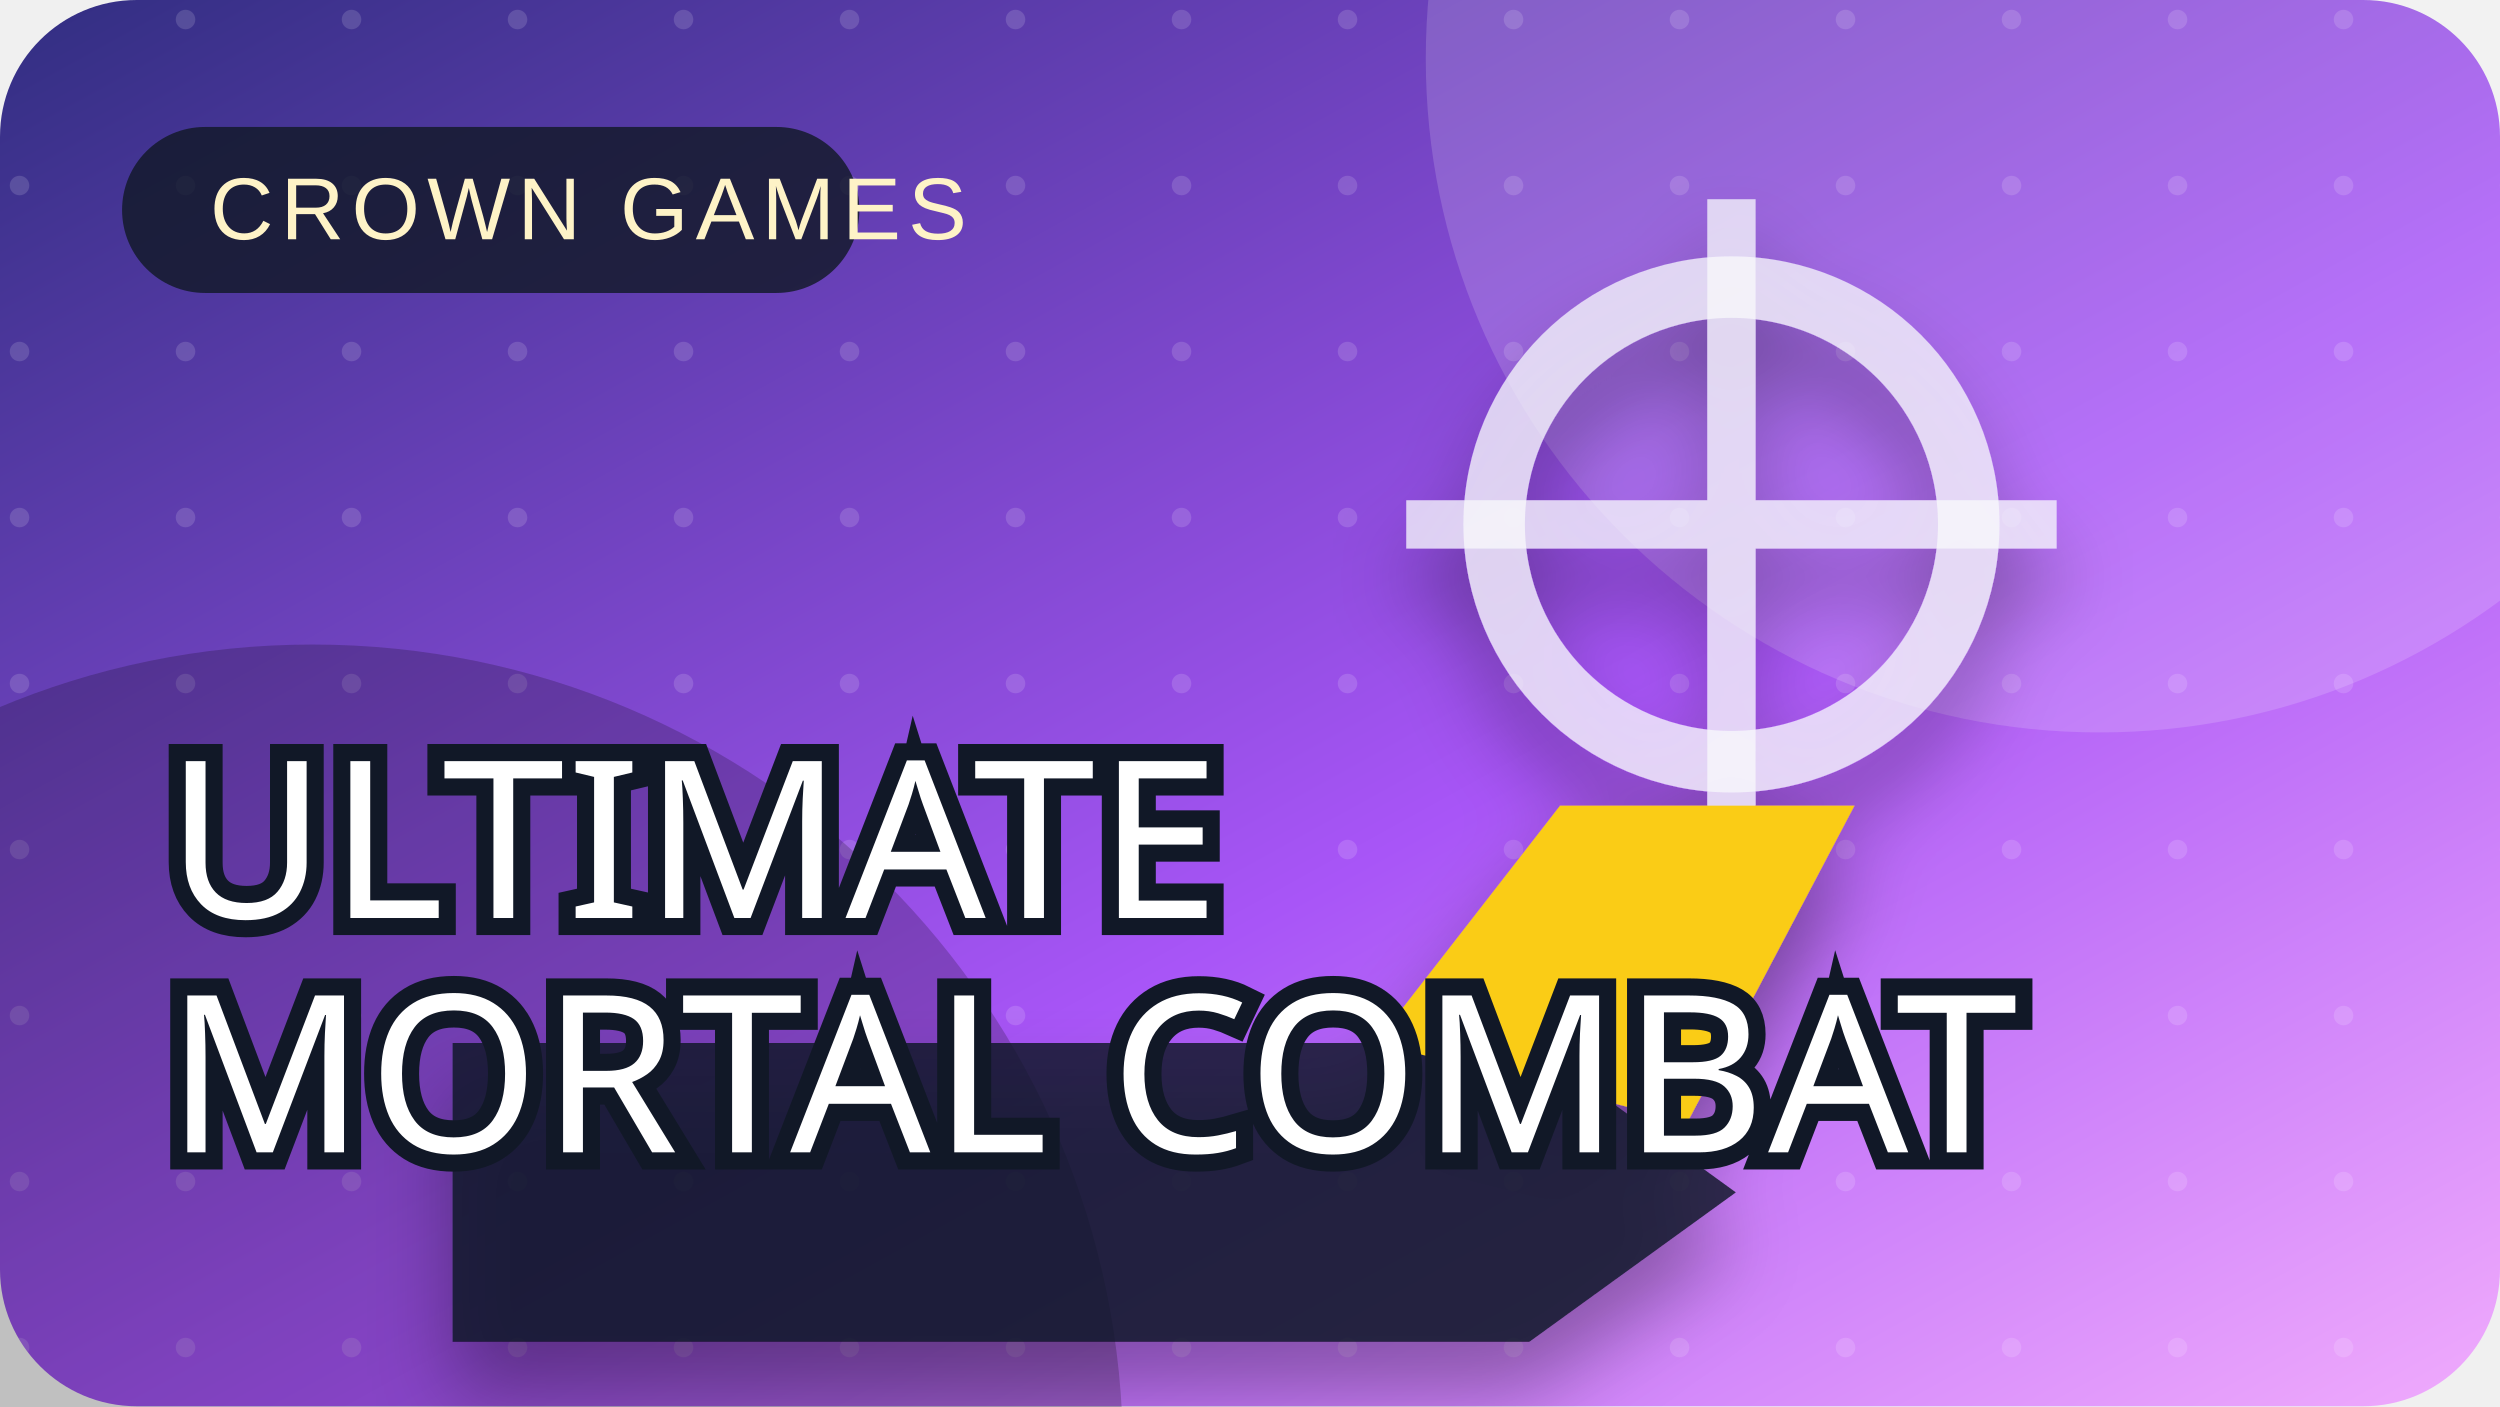
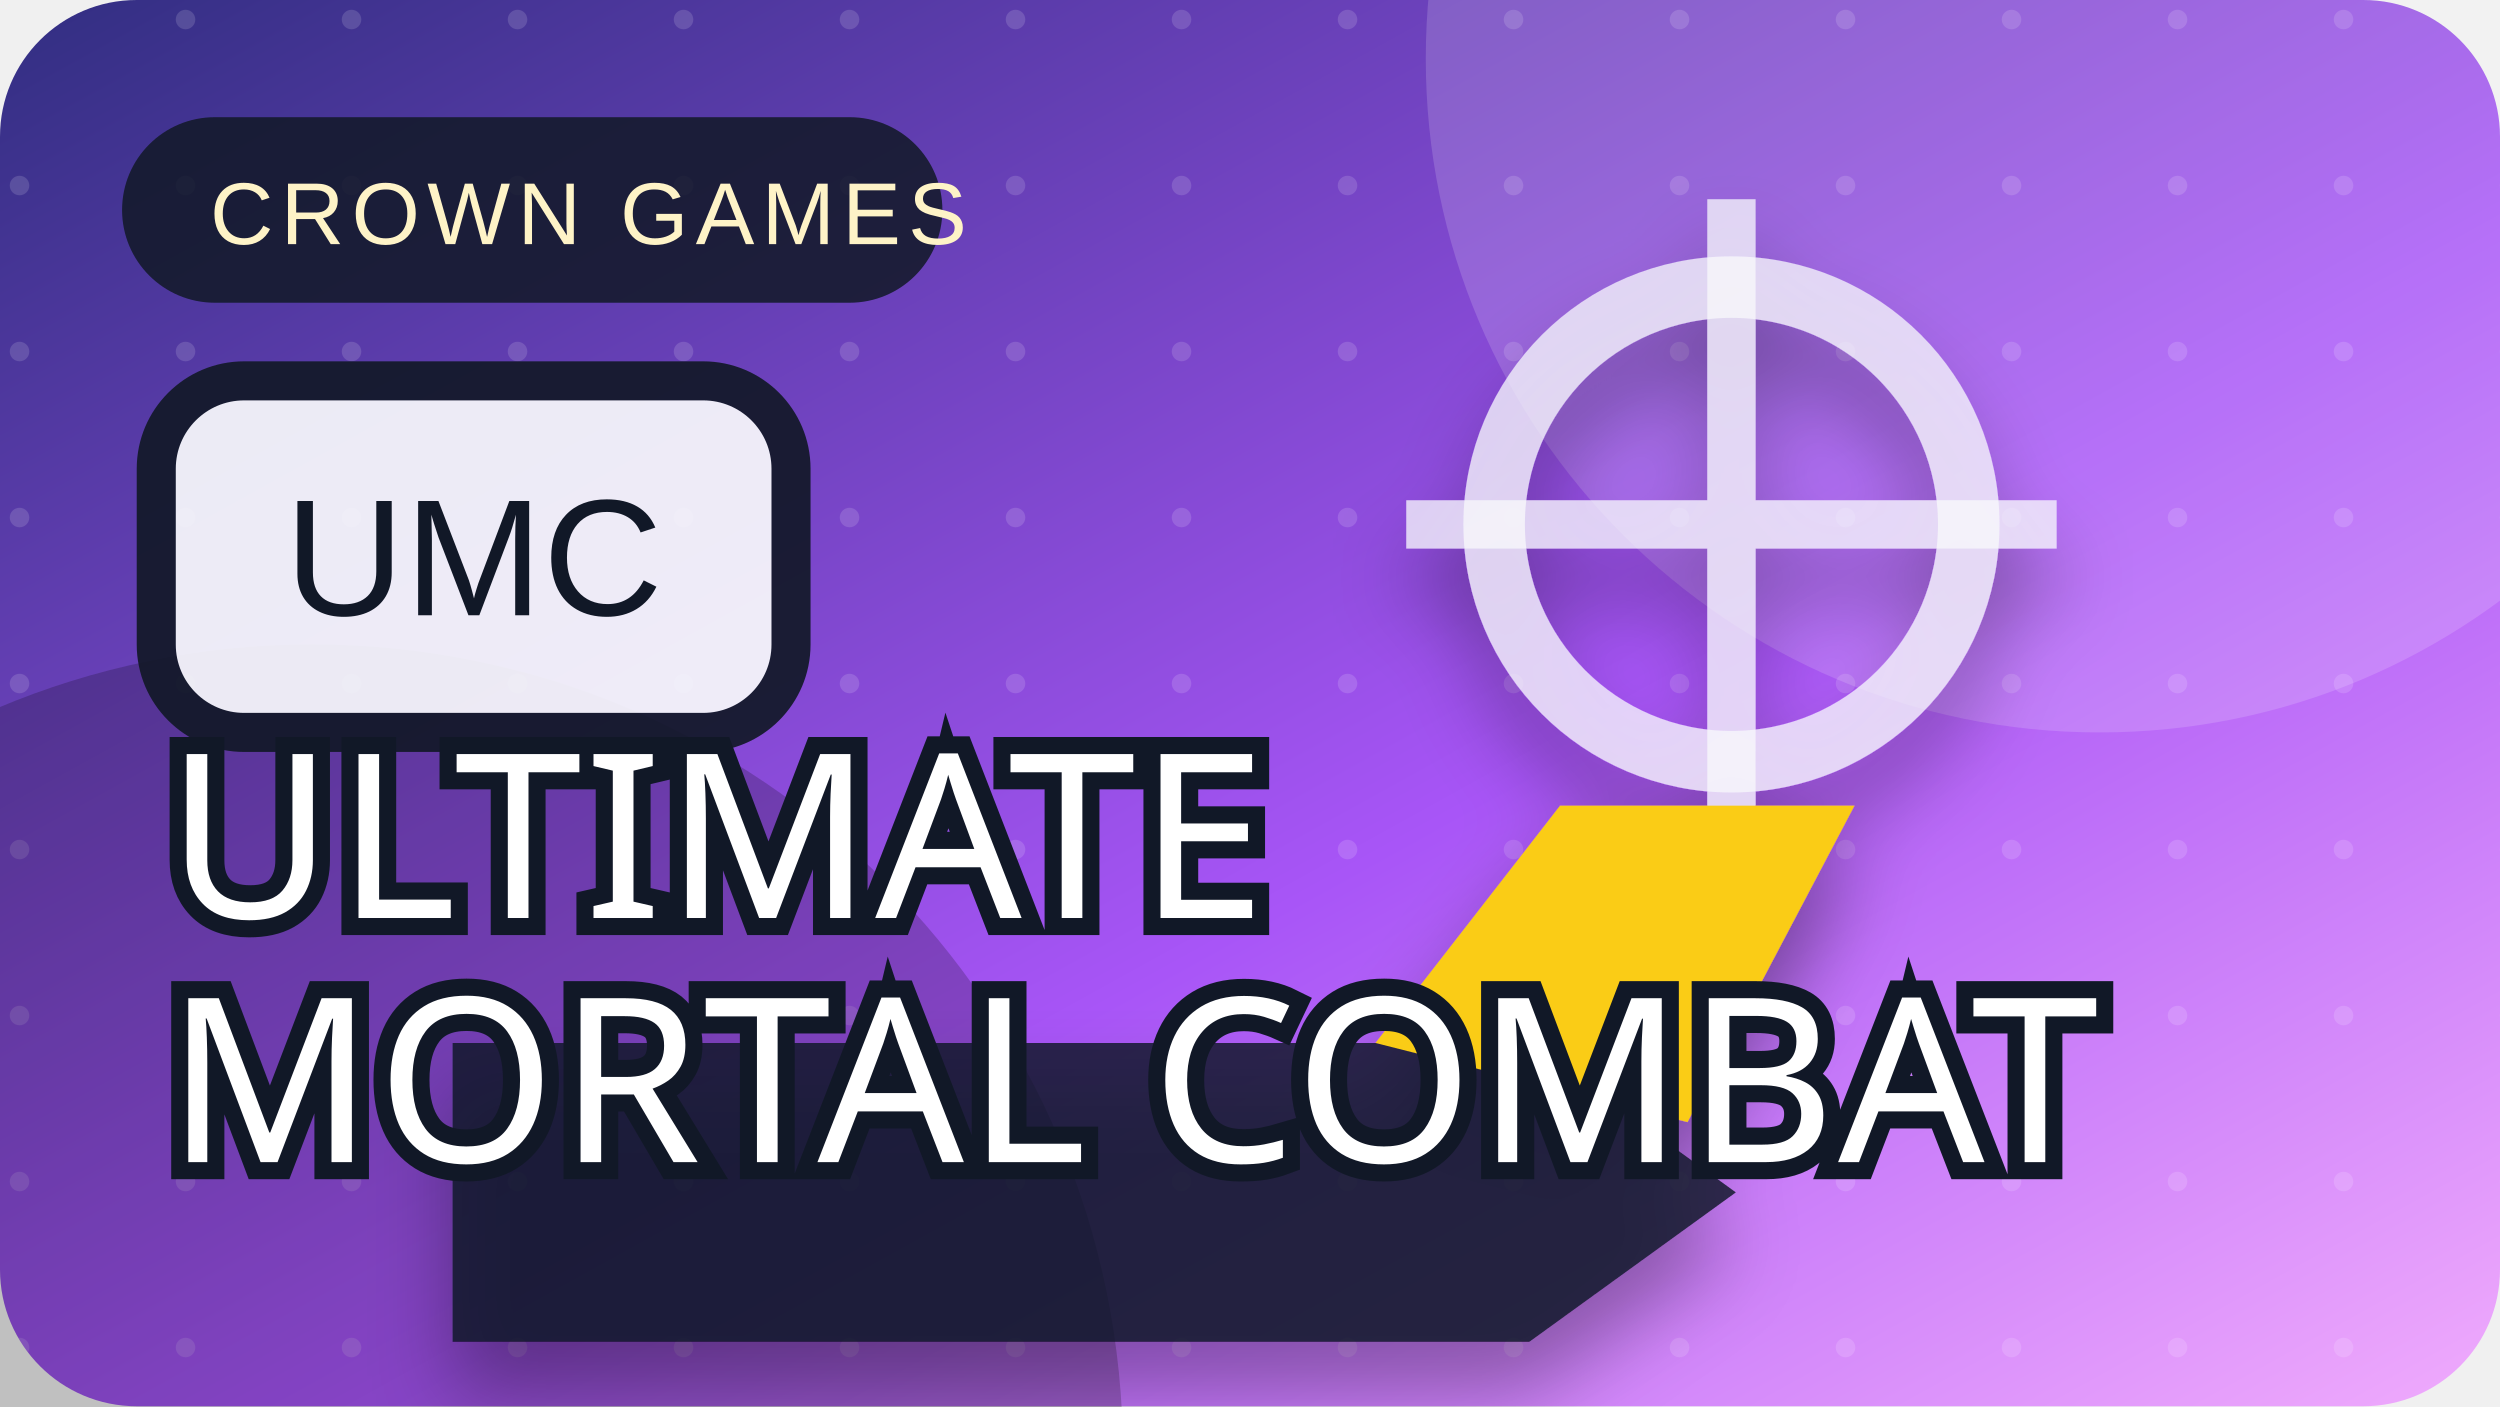
<svg xmlns="http://www.w3.org/2000/svg" width="512" height="288" viewBox="0 0 512 288" role="img" aria-label="Ultimate Mortal Combat">
  <defs>
    <linearGradient id="g3759397143bg" x1="0" y1="0" x2="1" y2="1">
      <stop offset="0" stop-color="#312e81" />
      <stop offset=".58" stop-color="#a855f7" />
      <stop offset="1" stop-color="#f0abfc" />
    </linearGradient>
    <filter id="g3759397143shadow" x="-20%" y="-20%" width="140%" height="140%">
      <feDropShadow dx="0" dy="12" stdDeviation="9" flood-color="#000" flood-opacity=".38" />
    </filter>
    <pattern id="g3759397143dots" width="34" height="34" patternUnits="userSpaceOnUse">
      <circle cx="4" cy="4" r="2" fill="#fff" opacity=".2" />
    </pattern>
  </defs>
  <rect width="512" height="288" rx="28" fill="url(#g3759397143bg)" />
  <rect width="512" height="288" rx="28" fill="url(#g3759397143dots)" opacity=".7" />
  <circle cx="430" cy="12" r="138" fill="#fff" opacity=".16" />
  <circle cx="64" cy="298" r="166" fill="#000" opacity=".2" />
  <g filter="url(#g3759397143shadow)" transform="translate(18 -6) scale(.9)">
    <circle cx="374" cy="126" r="54" fill="none" stroke="#f8fafc" stroke-width="14" opacity=".75" />
    <path d="M374 52v148M300 126h148" stroke="#f8fafc" stroke-width="11" opacity=".75" />
    <path d="M83 244h245l47 34-47 34H83z" fill="#111827" opacity=".82" />
    <path d="M293 244l42-54h67l-38 72z" fill="#facc15" />
  </g>
-   <rect x="25" y="26" width="151" height="34" rx="17" fill="#111827" opacity=".82" />
-   <text x="43" y="49" font-size="18" font-family="Arial Black, Arial, sans-serif" fill="#fef3c7" letter-spacing="1.5">CROWN GAMES</text>
-   <text x="34" y="188" font-size="45" font-family="Impact, Arial Black, sans-serif" fill="#fff" stroke="#111827" stroke-width="7" paint-order="stroke" letter-spacing=".5">ULTIMATE</text>
-   <text x="34" y="236" font-size="45" font-family="Impact, Arial Black, sans-serif" fill="#fff" stroke="#111827" stroke-width="7" paint-order="stroke" letter-spacing=".5">MORTAL COMBAT</text>
+   <rect x="25" y="24" width="168" height="38" rx="19" fill="#111827" opacity=".86" />
+   <text x="43" y="50" font-size="18" font-family="Arial Black, Arial, sans-serif" fill="#fef3c7" letter-spacing="1.5">CROWN GAMES</text>
+   <rect x="32" y="78" width="130" height="72" rx="18" fill="#f8fafc" stroke="#111827" stroke-width="8" opacity=".92" />
+   <text x="97" y="126" text-anchor="middle" font-size="34" font-family="Arial Black, Arial, sans-serif" fill="#111827">UMC</text>
+   <text x="34" y="188" font-size="47" font-family="Impact, Arial Black, sans-serif" fill="#fff" stroke="#111827" stroke-width="7" paint-order="stroke" letter-spacing=".5">ULTIMATE</text>
+   <text x="34" y="238" font-size="47" font-family="Impact, Arial Black, sans-serif" fill="#fff" stroke="#111827" stroke-width="7" paint-order="stroke" letter-spacing=".5">MORTAL COMBAT</text>
</svg>
